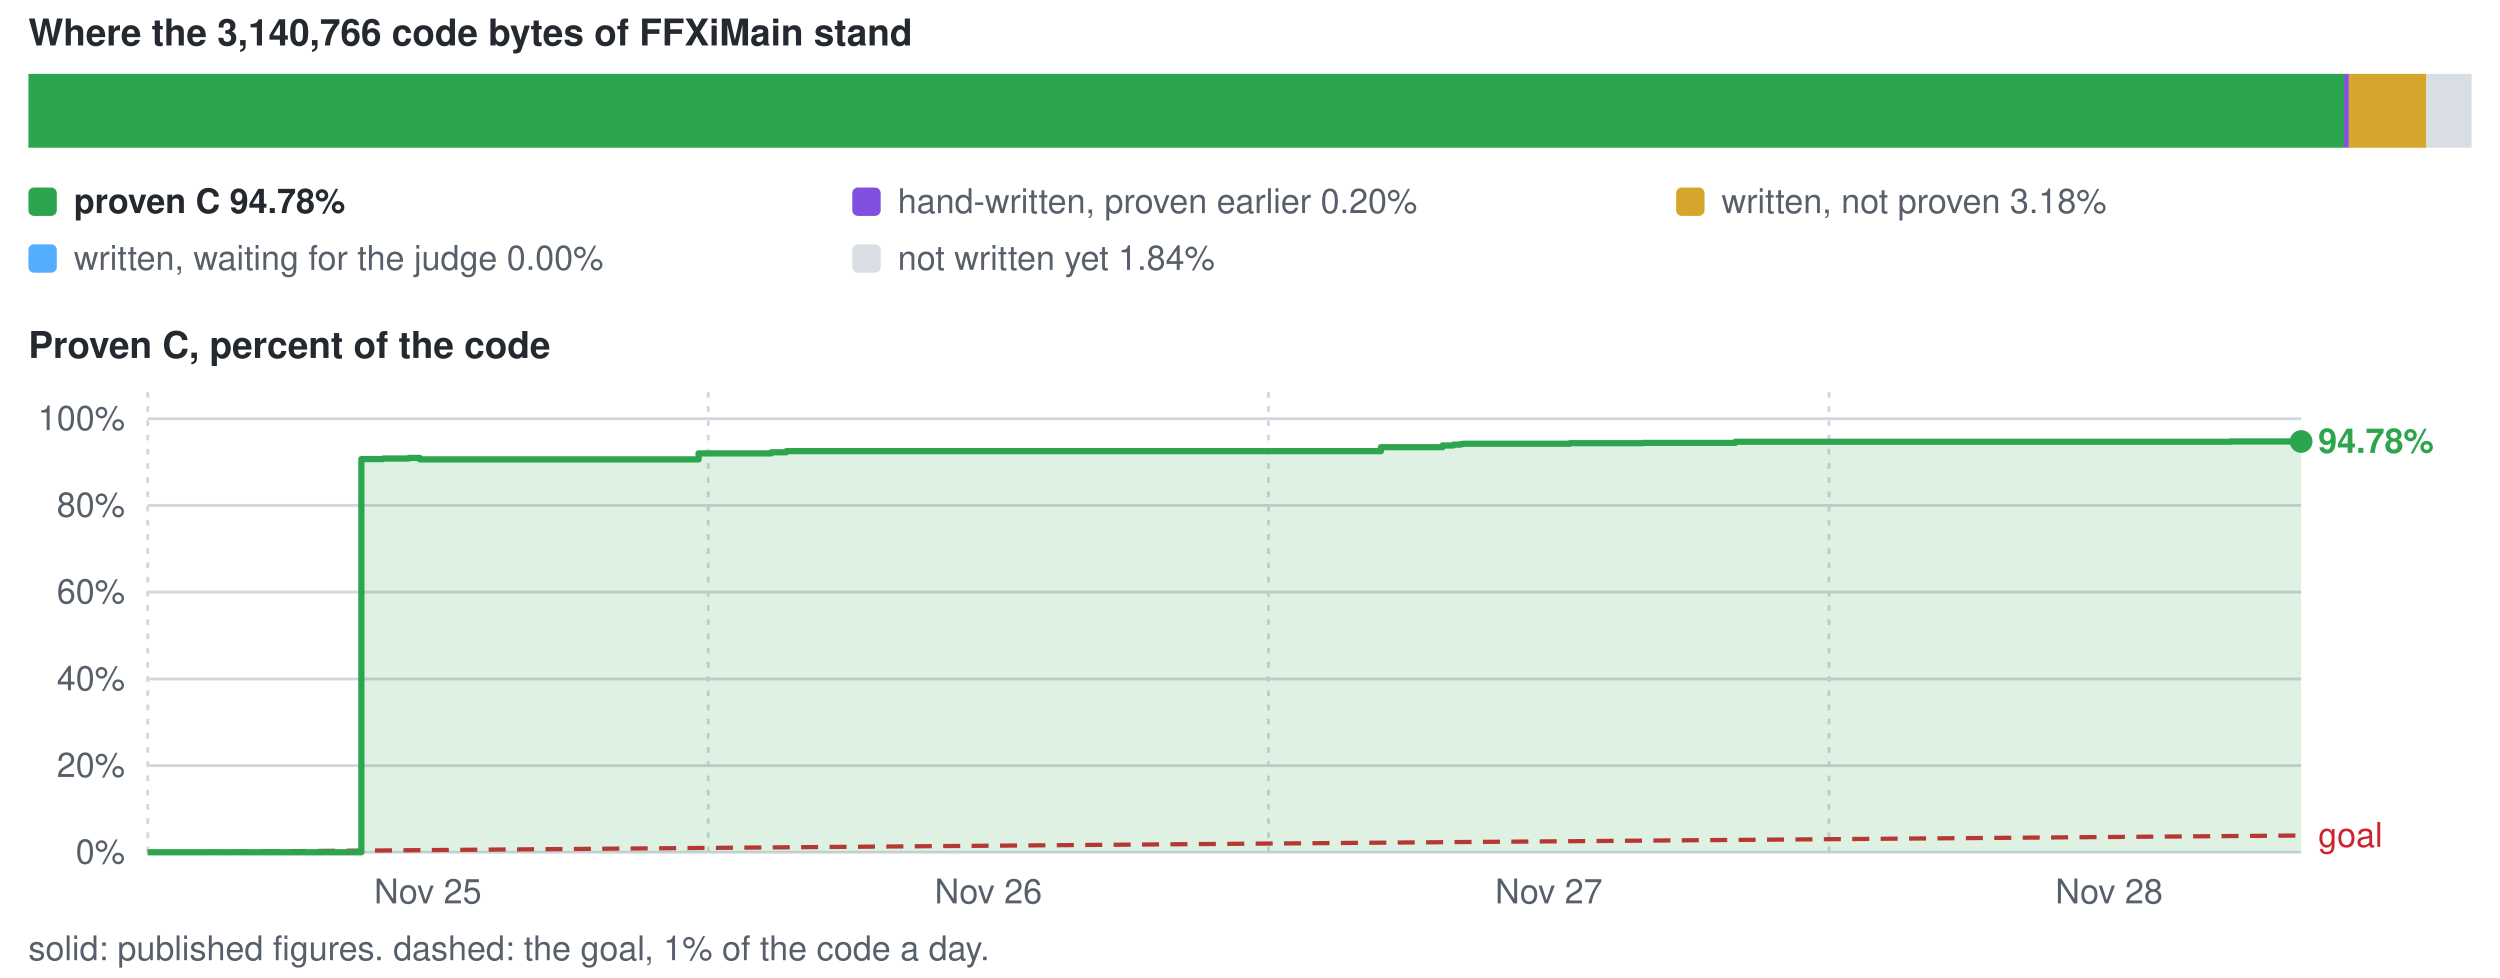
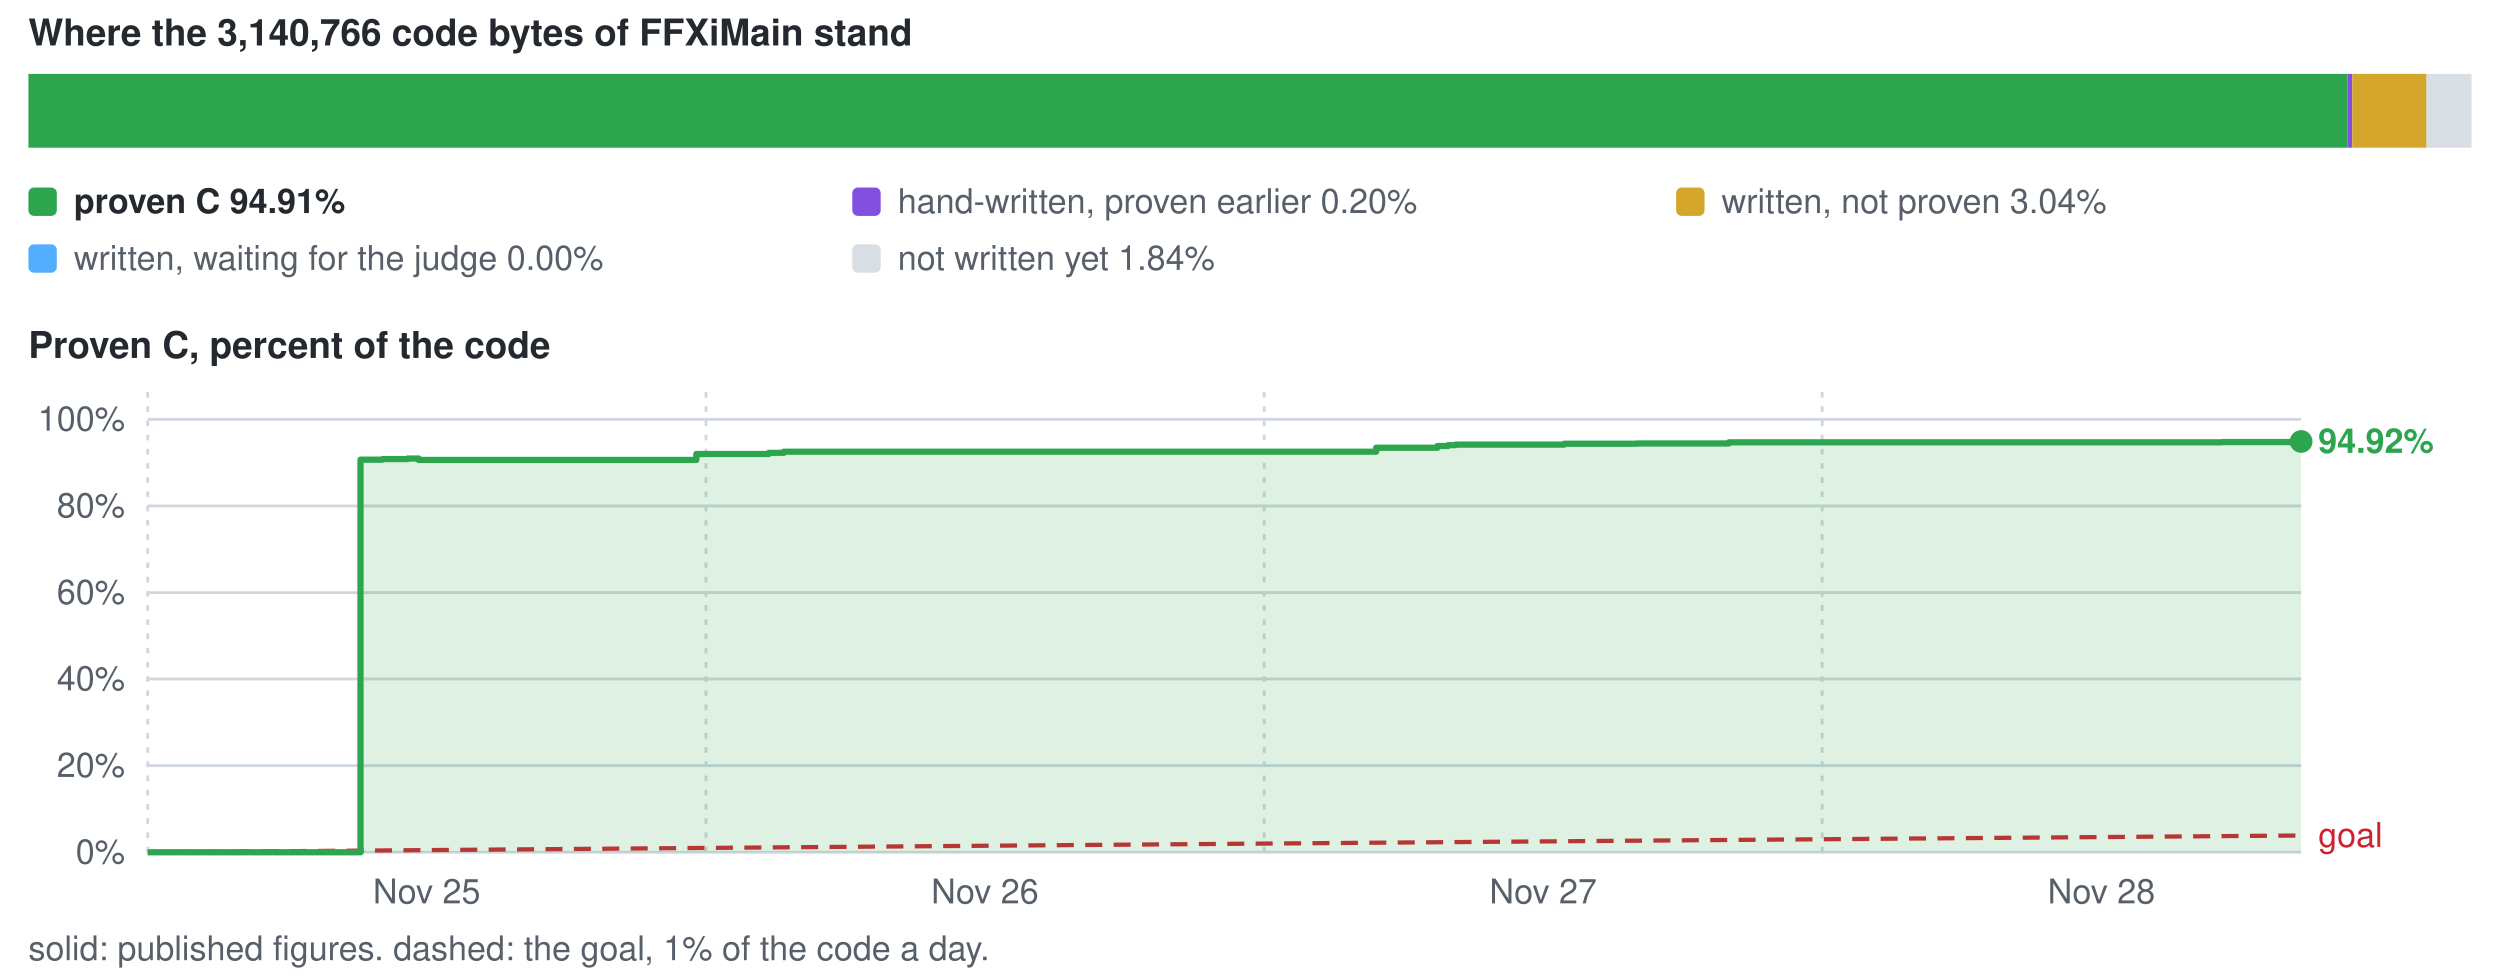
<svg xmlns="http://www.w3.org/2000/svg" viewBox="0 0 880 344" width="880" height="344" role="img" aria-label="conversion progress">
  <style>text{font-family:-apple-system,BlinkMacSystemFont,'Segoe UI',Helvetica,Arial,sans-serif;font-size:12px;fill:#57606a}.s{fill:#24292f;font-weight:600}.b{font-size:13px}</style>
  <text x="10" y="16" class="s b">Where the 3,140,766 code bytes of FFXiMain stand</text>
-   <rect x="10.0" y="26" width="815.1" height="26" fill="#2da44e" />
-   <rect x="825.1" y="26" width="1.7" height="26" fill="#8250df" />
-   <rect x="826.8" y="26" width="27.3" height="26" fill="#d4a72c" />
+   <rect x="10.0" y="26" width="816.3" height="26" fill="#2da44e" />
+   <rect x="826.3" y="26" width="1.7" height="26" fill="#8250df" />
+   <rect x="828.0" y="26" width="26.2" height="26" fill="#d4a72c" />
  <rect x="854.1" y="26" width="15.9" height="26" fill="#d8dee4" />
  <rect x="10" y="66" width="10" height="10" rx="2" fill="#2da44e" />
-   <text x="26" y="75" class="s">proven C 94.78%</text>
+   <text x="26" y="75" class="s">proven C 94.91%</text>
  <rect x="300" y="66" width="10" height="10" rx="2" fill="#8250df" />
  <text x="316" y="75">hand-written, proven earlier 0.20%</text>
  <rect x="590" y="66" width="10" height="10" rx="2" fill="#d4a72c" />
-   <text x="606" y="75">written, not proven 3.18%</text>
+   <text x="606" y="75">written, not proven 3.04%</text>
  <rect x="10" y="86" width="10" height="10" rx="2" fill="#54aeff" />
  <text x="26" y="95">written, waiting for the judge 0.00%</text>
  <rect x="300" y="86" width="10" height="10" rx="2" fill="#d8dee4" />
  <text x="316" y="95">not written yet 1.84%</text>
  <text x="10" y="126" class="s b">Proven C, percent of the code</text>
  <line x1="52" y1="300.0" x2="810" y2="300.0" stroke="#d0d7de" stroke-width="1" />
  <text x="44" y="304.0" text-anchor="end">0%</text>
  <line x1="52" y1="269.5" x2="810" y2="269.5" stroke="#d0d7de" stroke-width="1" />
  <text x="44" y="273.5" text-anchor="end">20%</text>
  <line x1="52" y1="239.0" x2="810" y2="239.0" stroke="#d0d7de" stroke-width="1" />
  <text x="44" y="243.0" text-anchor="end">40%</text>
-   <line x1="52" y1="208.4" x2="810" y2="208.4" stroke="#d0d7de" stroke-width="1" />
-   <text x="44" y="212.4" text-anchor="end">60%</text>
-   <line x1="52" y1="177.9" x2="810" y2="177.9" stroke="#d0d7de" stroke-width="1" />
-   <text x="44" y="181.9" text-anchor="end">80%</text>
-   <line x1="52" y1="147.4" x2="810" y2="147.4" stroke="#d0d7de" stroke-width="1" />
-   <text x="44" y="151.4" text-anchor="end">100%</text>
+   <line x1="52" y1="208.6" x2="810" y2="208.6" stroke="#d0d7de" stroke-width="1" />
+   <text x="44" y="212.6" text-anchor="end">60%</text>
+   <line x1="52" y1="178.1" x2="810" y2="178.1" stroke="#d0d7de" stroke-width="1" />
+   <text x="44" y="182.1" text-anchor="end">80%</text>
+   <line x1="52" y1="147.6" x2="810" y2="147.6" stroke="#d0d7de" stroke-width="1" />
+   <text x="44" y="151.6" text-anchor="end">100%</text>
  <line x1="52.0" y1="138" x2="52.0" y2="300" stroke="#d0d7de" stroke-width="1" stroke-dasharray="2 3" />
-   <text x="150.6" y="318" text-anchor="middle">Nov 25</text>
-   <line x1="249.3" y1="138" x2="249.3" y2="300" stroke="#d0d7de" stroke-width="1" stroke-dasharray="2 3" />
-   <text x="347.9" y="318" text-anchor="middle">Nov 26</text>
-   <line x1="446.5" y1="138" x2="446.5" y2="300" stroke="#d0d7de" stroke-width="1" stroke-dasharray="2 3" />
-   <text x="545.2" y="318" text-anchor="middle">Nov 27</text>
-   <line x1="643.8" y1="138" x2="643.8" y2="300" stroke="#d0d7de" stroke-width="1" stroke-dasharray="2 3" />
-   <text x="742.4" y="318" text-anchor="middle">Nov 28</text>
+   <text x="150.2" y="318" text-anchor="middle">Nov 25</text>
+   <line x1="248.5" y1="138" x2="248.5" y2="300" stroke="#d0d7de" stroke-width="1" stroke-dasharray="2 3" />
+   <text x="346.7" y="318" text-anchor="middle">Nov 26</text>
+   <line x1="445.0" y1="138" x2="445.0" y2="300" stroke="#d0d7de" stroke-width="1" stroke-dasharray="2 3" />
+   <text x="543.2" y="318" text-anchor="middle">Nov 27</text>
+   <line x1="641.4" y1="138" x2="641.4" y2="300" stroke="#d0d7de" stroke-width="1" stroke-dasharray="2 3" />
+   <text x="739.7" y="318" text-anchor="middle">Nov 28</text>
  <line x1="52.0" y1="300.0" x2="810.0" y2="294.1" stroke="#cf222e" stroke-width="1.5" stroke-dasharray="6 4" />
  <text x="816.0" y="298.1" style="fill:#cf222e">goal</text>
-   <path d="M52.0 300.0 H127.2 V161.6 H134.9 V161.4 H138.2 V161.4 H139.8 V161.4 H143.9 V161.2 H146.2 V161.2 H147.8 V161.7 H245.9 V159.6 H271.5 V159.2 H276.8 V158.8 H278.4 V158.8 H279.7 V158.8 H282.0 V158.8 H289.4 V158.8 H305.0 V158.8 H486.1 V157.4 H507.8 V156.8 H511.6 V156.5 H514.1 V156.3 H515.1 V156.2 H515.8 V156.2 H516.3 V156.2 H516.7 V156.2 H518.5 V156.2 H519.0 V156.2 H552.6 V156.0 H553.1 V156.0 H553.1 V156.0 H554.0 V156.0 H554.1 V156.0 H558.9 V156.0 H578.2 V155.9 H579.2 V155.9 H598.5 V155.9 H600.6 V155.9 H610.8 V155.5 H743.0 V155.5 H761.8 V155.5 H768.5 V155.5 H779.8 V155.5 H784.3 V155.5 H785.1 V155.4 H787.5 V155.4 H787.6 V155.4 H791.1 V155.4 H792.3 V155.4 H804.7 V155.4 H810.0 V155.4 H810.0 V155.4 V300.0 H52.0 Z" fill="#2da44e" fill-opacity="0.16" />
-   <path d="M52.0 300.0 H127.2 V161.6 H134.9 V161.4 H138.2 V161.4 H139.8 V161.4 H143.9 V161.2 H146.2 V161.2 H147.8 V161.7 H245.9 V159.6 H271.5 V159.2 H276.8 V158.8 H278.4 V158.8 H279.7 V158.8 H282.0 V158.8 H289.4 V158.8 H305.0 V158.8 H486.1 V157.4 H507.8 V156.8 H511.6 V156.5 H514.1 V156.3 H515.1 V156.2 H515.8 V156.2 H516.3 V156.2 H516.7 V156.2 H518.5 V156.2 H519.0 V156.2 H552.6 V156.0 H553.1 V156.0 H553.1 V156.0 H554.0 V156.0 H554.1 V156.0 H558.9 V156.0 H578.2 V155.9 H579.2 V155.9 H598.5 V155.9 H600.6 V155.9 H610.8 V155.5 H743.0 V155.5 H761.8 V155.5 H768.5 V155.5 H779.8 V155.5 H784.3 V155.5 H785.1 V155.4 H787.5 V155.4 H787.6 V155.4 H791.1 V155.4 H792.3 V155.4 H804.7 V155.4 H810.0 V155.4 H810.0 V155.4" fill="none" stroke="#2da44e" stroke-width="2.2" stroke-linejoin="round" />
+   <path d="M52.0 300.0 H126.9 V161.8 H134.6 V161.6 H137.9 V161.6 H139.5 V161.6 H143.5 V161.4 H145.8 V161.4 H147.4 V161.9 H245.1 V159.8 H270.6 V159.4 H275.9 V159.0 H277.5 V159.0 H278.8 V159.0 H281.1 V159.0 H288.4 V159.0 H303.9 V159.0 H484.4 V157.6 H506.0 V157.0 H509.7 V156.7 H512.3 V156.5 H513.3 V156.5 H514.0 V156.5 H514.5 V156.5 H514.8 V156.5 H516.7 V156.5 H517.1 V156.5 H550.6 V156.2 H551.1 V156.2 H551.1 V156.2 H552.0 V156.2 H552.1 V156.2 H556.9 V156.2 H576.1 V156.1 H577.1 V156.1 H596.3 V156.1 H598.4 V156.1 H608.6 V155.7 H740.3 V155.7 H759.0 V155.7 H765.6 V155.7 H776.9 V155.7 H781.4 V155.7 H782.1 V155.6 H784.6 V155.6 H784.6 V155.6 H788.1 V155.6 H789.4 V155.6 H801.7 V155.6 H807.0 V155.6 H807.0 V155.6 H810.0 V155.4 V300.0 H52.0 Z" fill="#2da44e" fill-opacity="0.16" />
+   <path d="M52.0 300.0 H126.9 V161.8 H134.6 V161.6 H137.9 V161.6 H139.5 V161.6 H143.5 V161.4 H145.8 V161.4 H147.4 V161.9 H245.1 V159.8 H270.6 V159.4 H275.9 V159.0 H277.5 V159.0 H278.8 V159.0 H281.1 V159.0 H288.4 V159.0 H303.9 V159.0 H484.4 V157.6 H506.0 V157.0 H509.7 V156.7 H512.3 V156.5 H513.3 V156.5 H514.0 V156.5 H514.5 V156.5 H514.8 V156.5 H516.7 V156.5 H517.1 V156.5 H550.6 V156.2 H551.1 V156.2 H551.1 V156.2 H552.0 V156.2 H552.1 V156.2 H556.9 V156.2 H576.1 V156.1 H577.1 V156.1 H596.3 V156.1 H598.4 V156.1 H608.6 V155.7 H740.3 V155.7 H759.0 V155.7 H765.6 V155.7 H776.9 V155.7 H781.4 V155.7 H782.1 V155.6 H784.6 V155.6 H784.6 V155.6 H788.1 V155.6 H789.4 V155.6 H801.7 V155.6 H807.0 V155.6 H807.0 V155.6 H810.0 V155.4" fill="none" stroke="#2da44e" stroke-width="2.2" stroke-linejoin="round" />
  <circle cx="810.0" cy="155.4" r="4" fill="#2da44e" />
-   <text x="816.0" y="159.4" class="s" style="fill:#2da44e">94.78%</text>
+   <text x="816.0" y="159.4" class="s" style="fill:#2da44e">94.92%</text>
  <text x="10" y="338">solid: published figures. dashed: the goal, 1% of the code a day.</text>
</svg>
